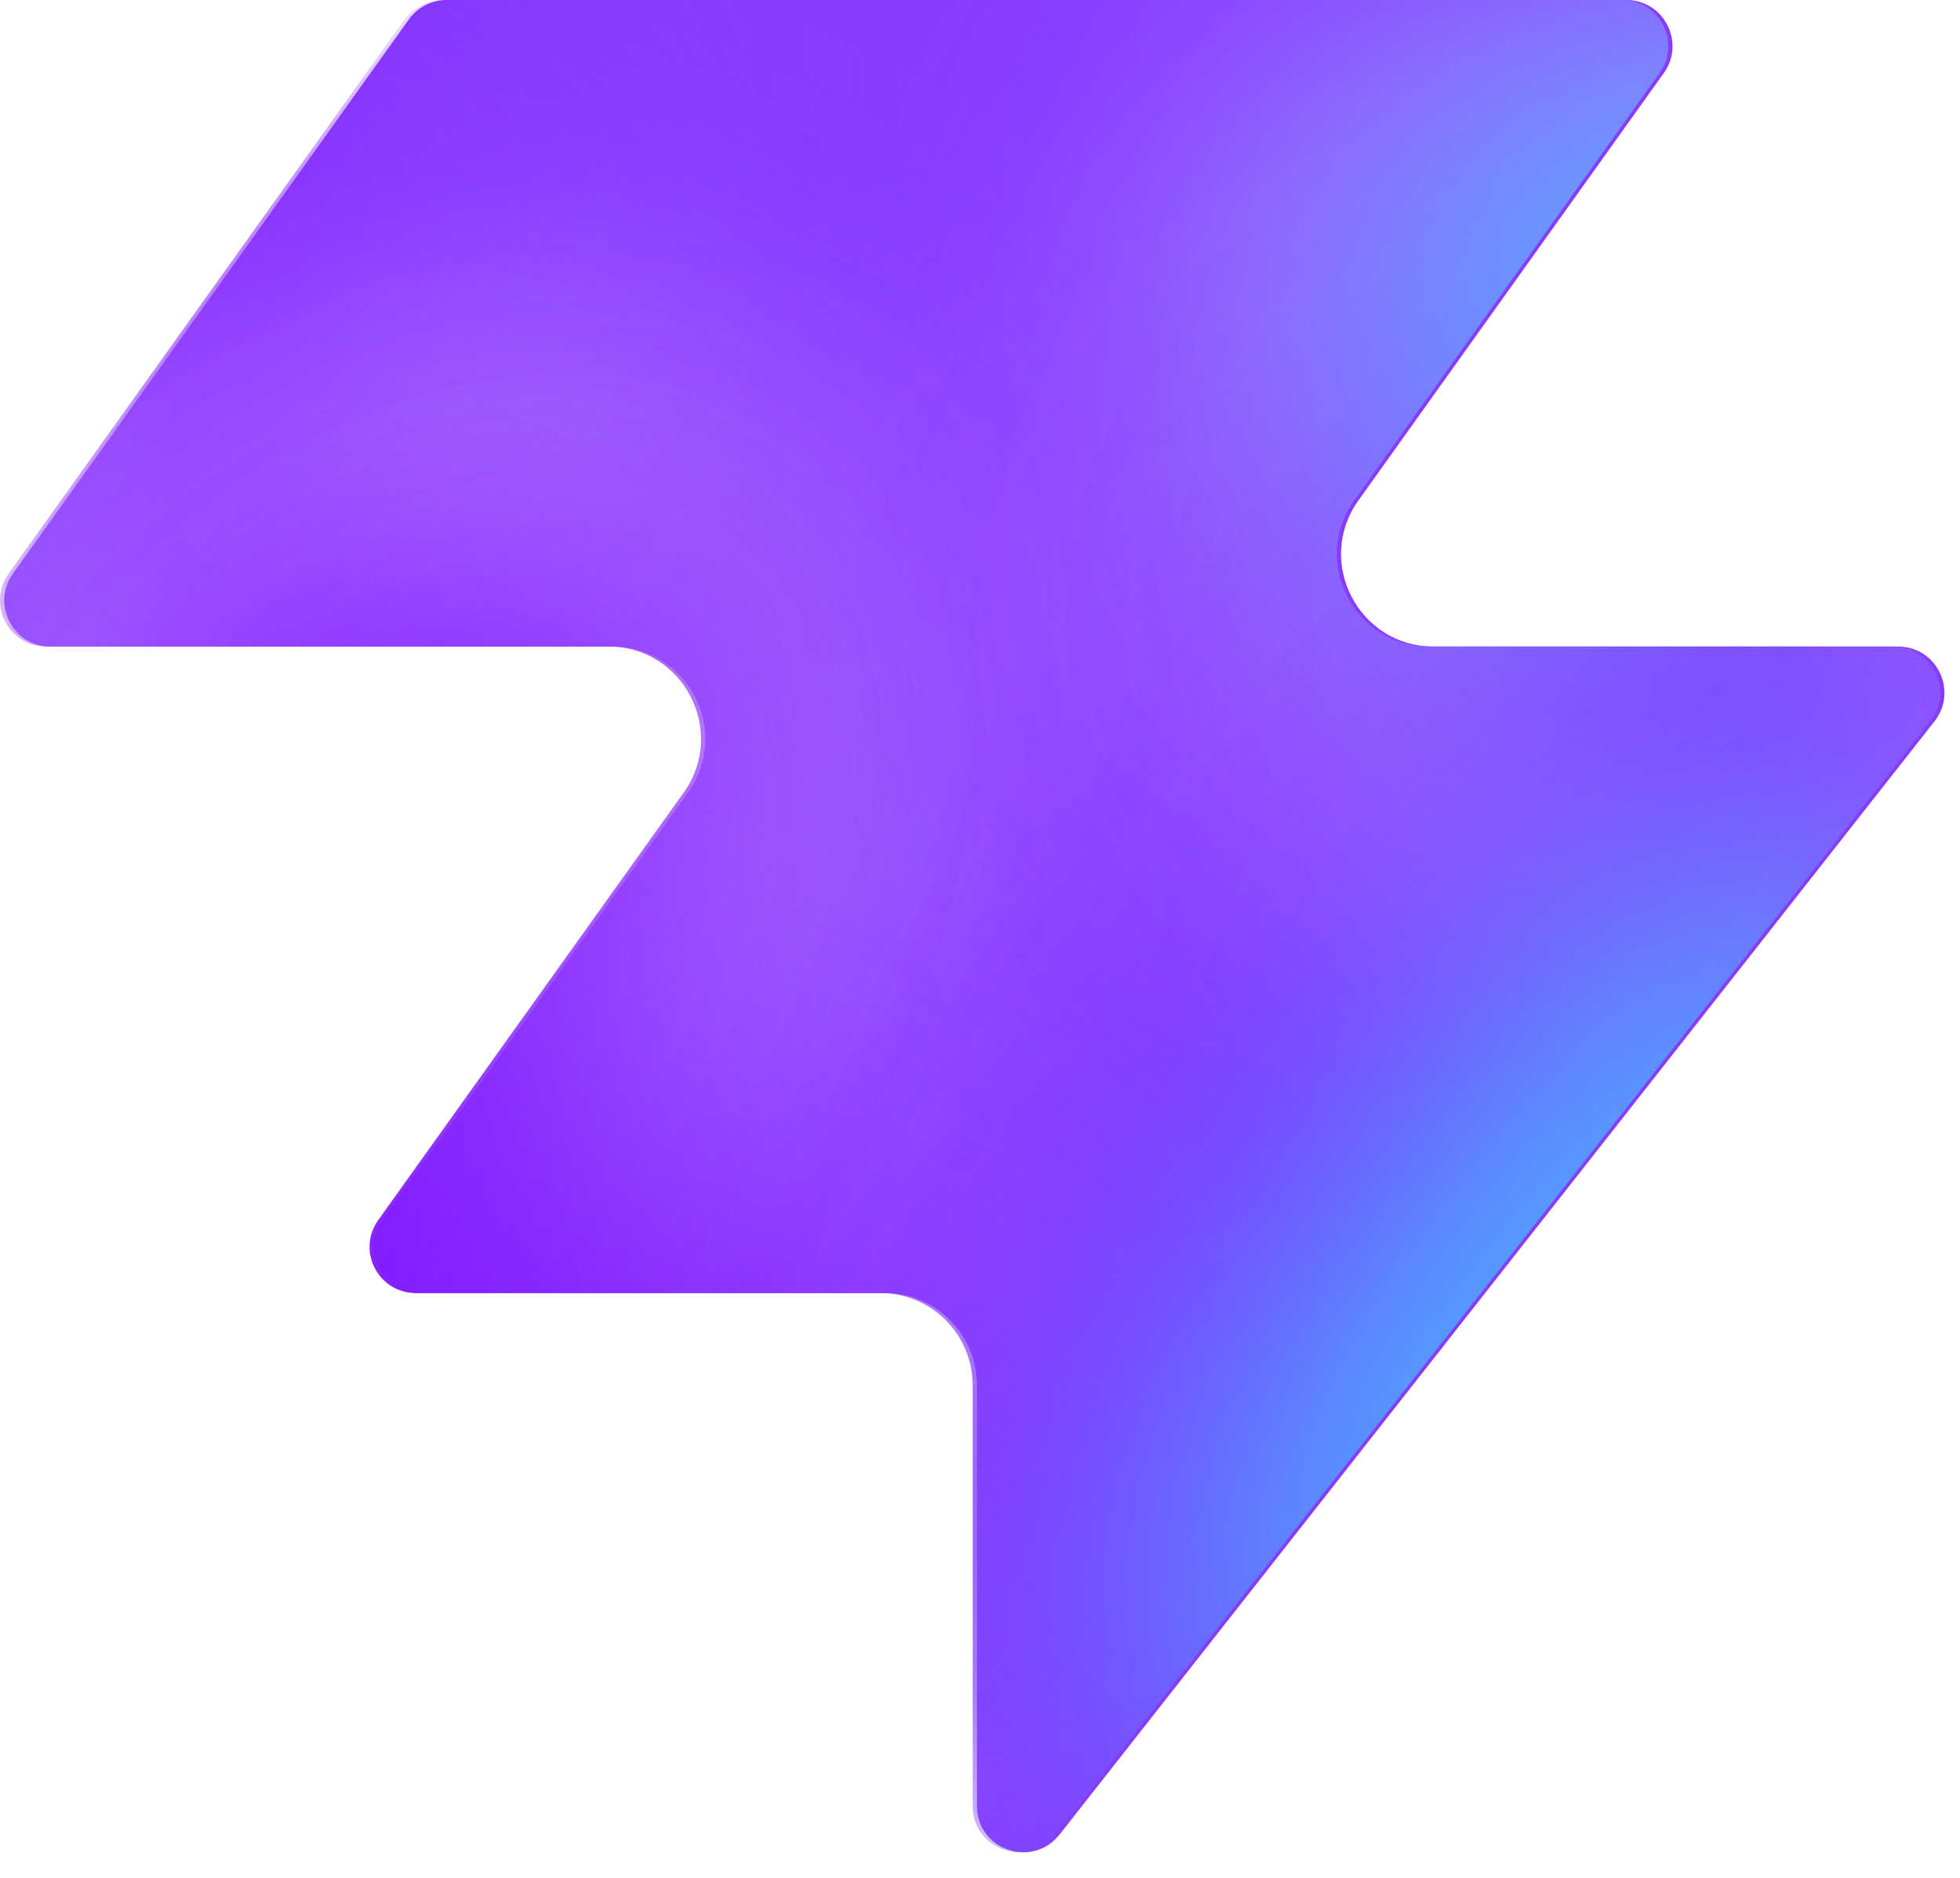
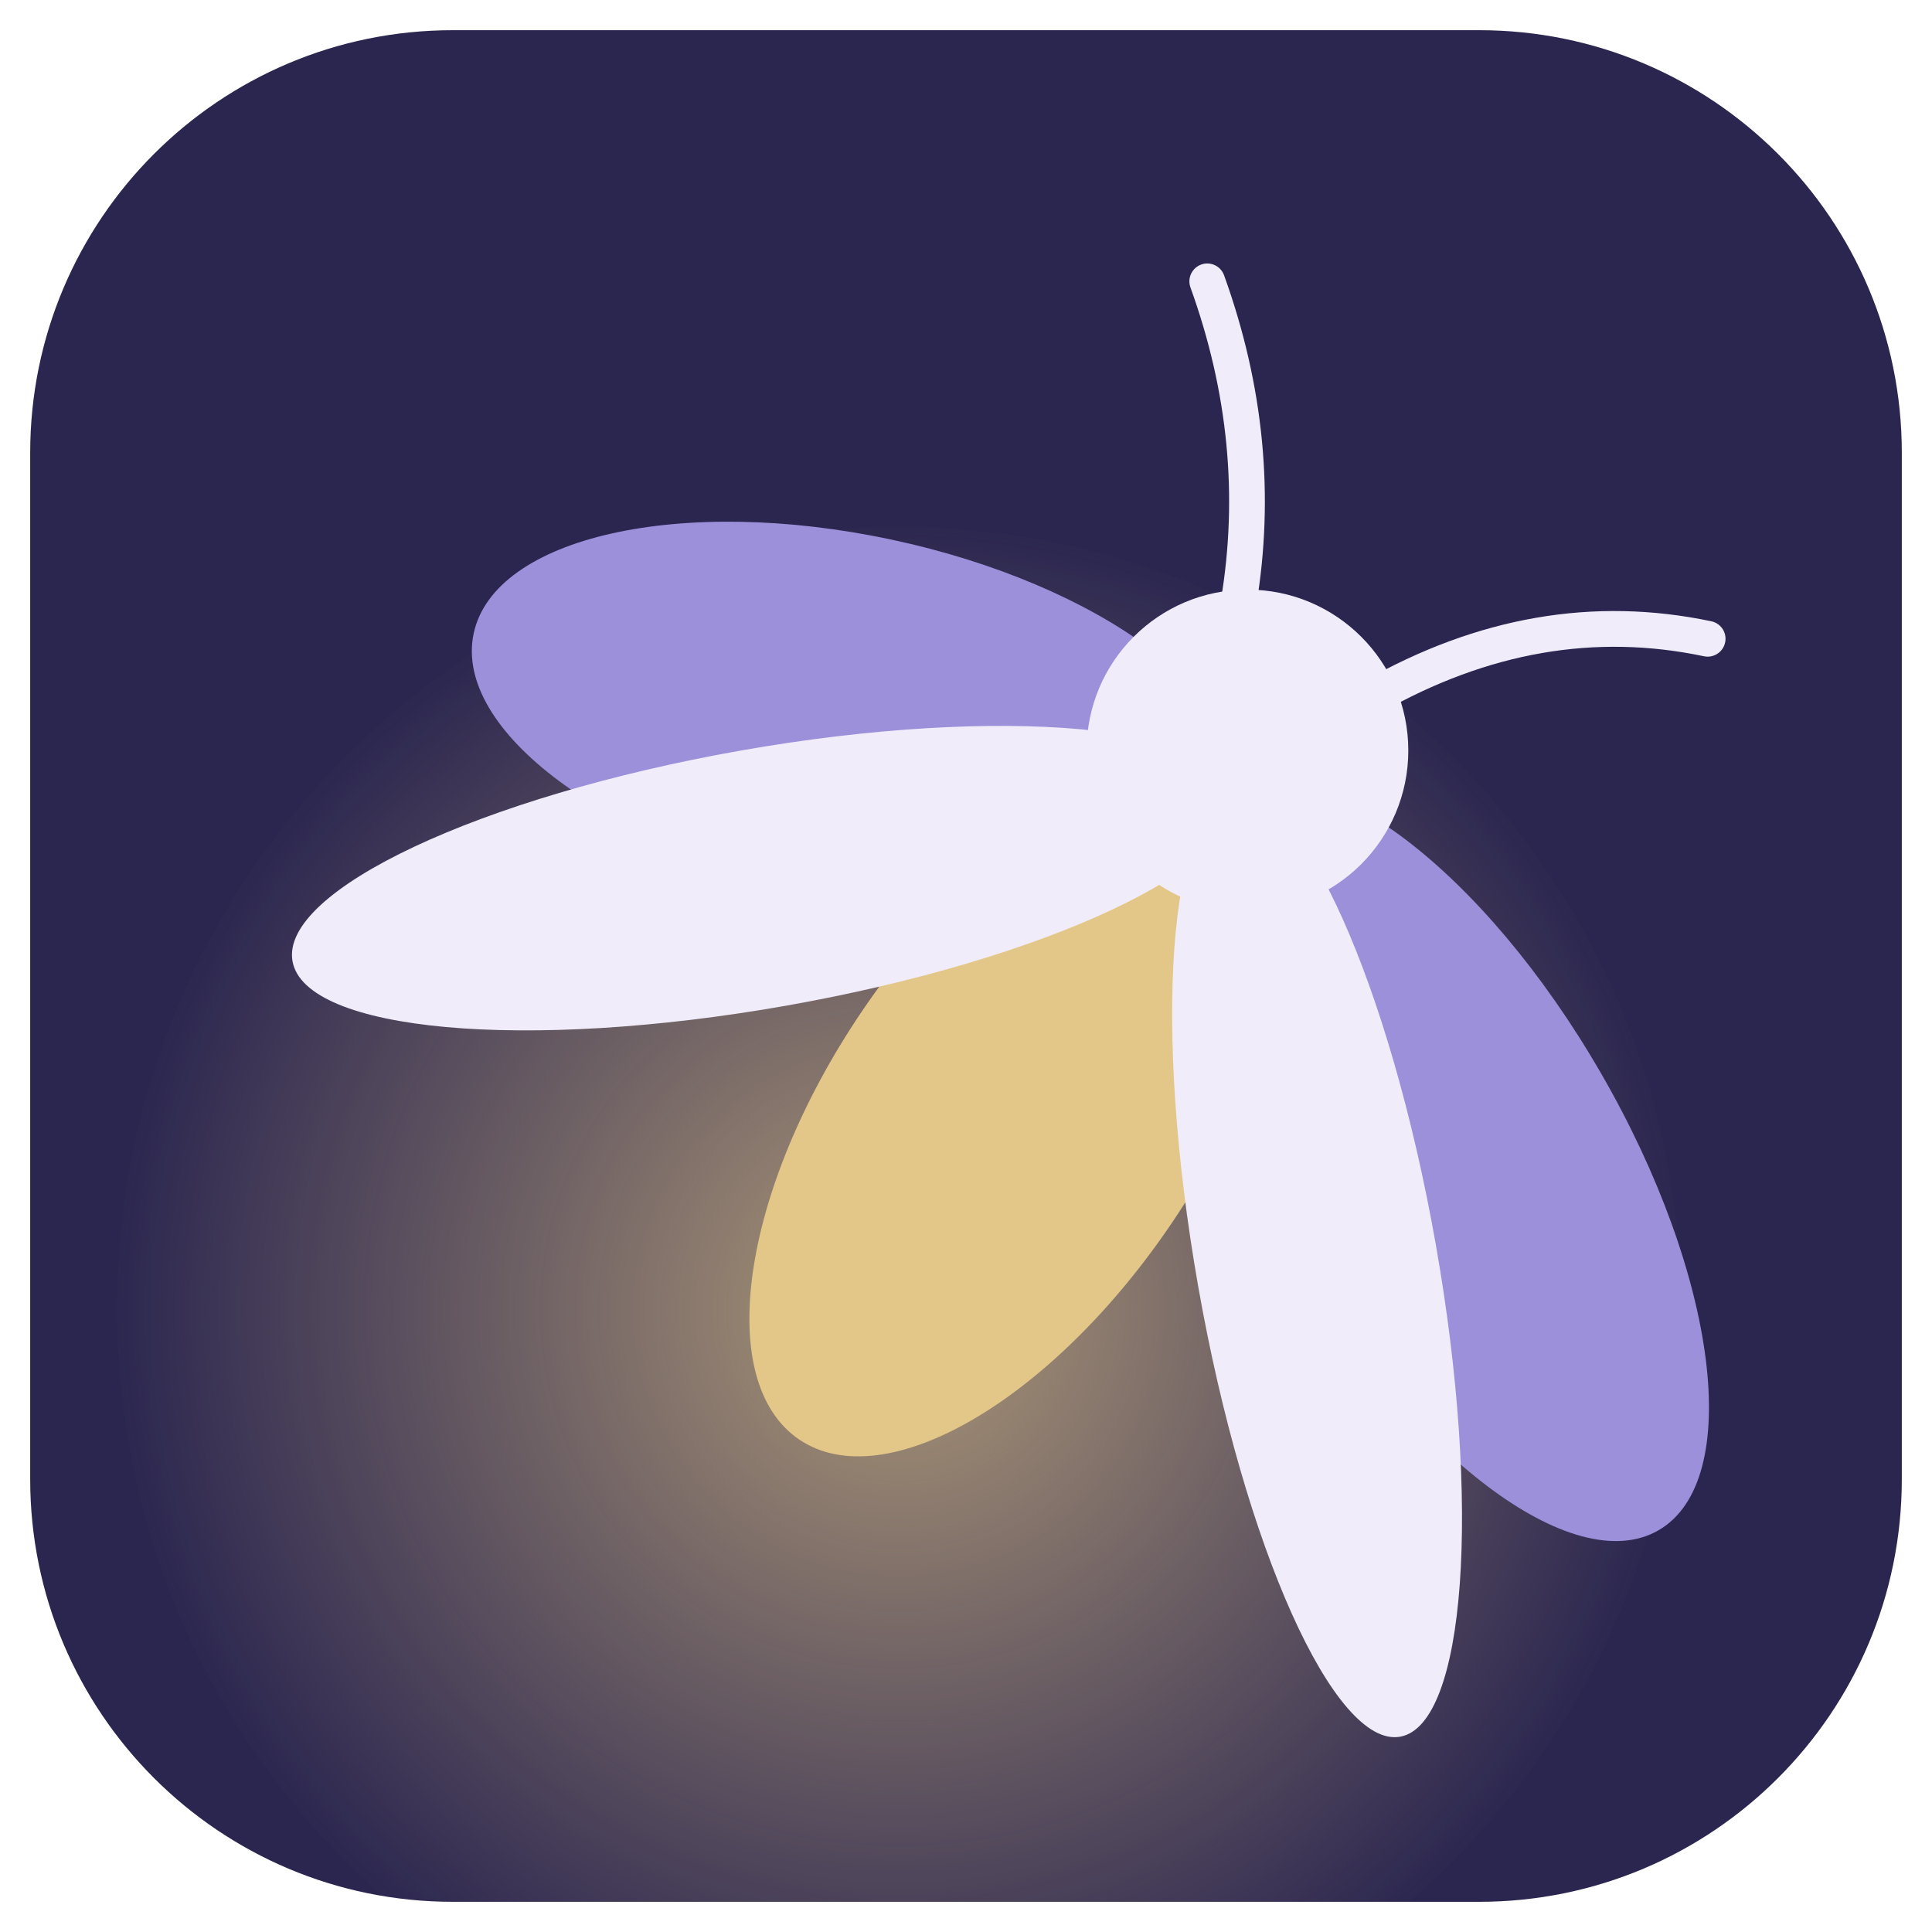
- <svg xmlns="http://www.w3.org/2000/svg" width="48" height="46" fill="none" viewBox="0 0 48 46">
-   <path fill="#863bff" d="M25.946 44.938c-.664.845-2.021.375-2.021-.698V33.937a2.26 2.26 0 0 0-2.262-2.262H10.287c-.92 0-1.456-1.04-.92-1.788l7.48-10.471c1.07-1.497 0-3.578-1.842-3.578H1.237c-.92 0-1.456-1.04-.92-1.788L10.013.474c.214-.297.556-.474.92-.474h28.894c.92 0 1.456 1.04.92 1.788l-7.48 10.471c-1.07 1.498 0 3.579 1.842 3.579h11.377c.943 0 1.473 1.088.89 1.83L25.947 44.94z" style="fill:#863bff;fill:color(display-p3 .525 .23 1);fill-opacity:1" />
-   <mask id="a" width="48" height="46" x="0" y="0" maskUnits="userSpaceOnUse" style="mask-type:alpha">
-     <path fill="#000" d="M25.842 44.938c-.664.844-2.021.375-2.021-.698V33.937a2.26 2.26 0 0 0-2.262-2.262H10.183c-.92 0-1.456-1.04-.92-1.788l7.48-10.471c1.07-1.498 0-3.579-1.842-3.579H1.133c-.92 0-1.456-1.04-.92-1.787L9.91.473c.214-.297.556-.474.92-.474h28.894c.92 0 1.456 1.04.92 1.788l-7.48 10.471c-1.07 1.498 0 3.578 1.842 3.578h11.377c.943 0 1.473 1.088.89 1.832L25.843 44.94z" style="fill:#000;fill-opacity:1" />
-   </mask>
-   <g mask="url(#a)">
-     <g filter="url(#b)">
-       <ellipse cx="5.508" cy="14.704" fill="#ede6ff" rx="5.508" ry="14.704" style="fill:#ede6ff;fill:color(display-p3 .927 .903 1);fill-opacity:1" transform="matrix(.00324 1 1 -.00324 -4.47 31.516)" />
-     </g>
-     <g filter="url(#c)">
-       <ellipse cx="10.399" cy="29.851" fill="#ede6ff" rx="10.399" ry="29.851" style="fill:#ede6ff;fill:color(display-p3 .927 .903 1);fill-opacity:1" transform="matrix(.00324 1 1 -.00324 -39.328 7.883)" />
-     </g>
-     <g filter="url(#d)">
-       <ellipse cx="5.508" cy="30.487" fill="#7e14ff" rx="5.508" ry="30.487" style="fill:#7e14ff;fill:color(display-p3 .492 .077 1);fill-opacity:1" transform="rotate(89.814 -25.913 -14.639)scale(1 -1)" />
-     </g>
-     <g filter="url(#e)">
-       <ellipse cx="5.508" cy="30.599" fill="#7e14ff" rx="5.508" ry="30.599" style="fill:#7e14ff;fill:color(display-p3 .492 .077 1);fill-opacity:1" transform="rotate(89.814 -32.644 -3.334)scale(1 -1)" />
-     </g>
-     <g filter="url(#f)">
-       <ellipse cx="5.508" cy="30.599" fill="#7e14ff" rx="5.508" ry="30.599" style="fill:#7e14ff;fill:color(display-p3 .492 .077 1);fill-opacity:1" transform="matrix(.00324 1 1 -.00324 -34.34 30.47)" />
-     </g>
-     <g filter="url(#g)">
-       <ellipse cx="14.072" cy="22.078" fill="#ede6ff" rx="14.072" ry="22.078" style="fill:#ede6ff;fill:color(display-p3 .927 .903 1);fill-opacity:1" transform="rotate(93.35 24.506 48.493)scale(-1 1)" />
-     </g>
-     <g filter="url(#h)">
-       <ellipse cx="3.47" cy="21.501" fill="#7e14ff" rx="3.47" ry="21.501" style="fill:#7e14ff;fill:color(display-p3 .492 .077 1);fill-opacity:1" transform="rotate(89.009 28.708 47.59)scale(-1 1)" />
-     </g>
-     <g filter="url(#i)">
-       <ellipse cx="3.47" cy="21.501" fill="#7e14ff" rx="3.47" ry="21.501" style="fill:#7e14ff;fill:color(display-p3 .492 .077 1);fill-opacity:1" transform="rotate(89.009 28.708 47.59)scale(-1 1)" />
-     </g>
-     <g filter="url(#j)">
-       <ellipse cx=".387" cy="8.972" fill="#7e14ff" rx="4.407" ry="29.108" style="fill:#7e14ff;fill:color(display-p3 .492 .077 1);fill-opacity:1" transform="rotate(39.51 .387 8.972)" />
-     </g>
-     <g filter="url(#k)">
-       <ellipse cx="47.523" cy="-6.092" fill="#7e14ff" rx="4.407" ry="29.108" style="fill:#7e14ff;fill:color(display-p3 .492 .077 1);fill-opacity:1" transform="rotate(37.892 47.523 -6.092)" />
-     </g>
-     <g filter="url(#l)">
-       <ellipse cx="41.412" cy="6.333" fill="#47bfff" rx="5.971" ry="9.665" style="fill:#47bfff;fill:color(display-p3 .28 .748 1);fill-opacity:1" transform="rotate(37.892 41.412 6.333)" />
-     </g>
-     <g filter="url(#m)">
-       <ellipse cx="-1.879" cy="38.332" fill="#7e14ff" rx="4.407" ry="29.108" style="fill:#7e14ff;fill:color(display-p3 .492 .077 1);fill-opacity:1" transform="rotate(37.892 -1.88 38.332)" />
-     </g>
-     <g filter="url(#n)">
-       <ellipse cx="-1.879" cy="38.332" fill="#7e14ff" rx="4.407" ry="29.108" style="fill:#7e14ff;fill:color(display-p3 .492 .077 1);fill-opacity:1" transform="rotate(37.892 -1.88 38.332)" />
-     </g>
-     <g filter="url(#o)">
-       <ellipse cx="35.651" cy="29.907" fill="#7e14ff" rx="4.407" ry="29.108" style="fill:#7e14ff;fill:color(display-p3 .492 .077 1);fill-opacity:1" transform="rotate(37.892 35.651 29.907)" />
-     </g>
-     <g filter="url(#p)">
-       <ellipse cx="38.418" cy="32.4" fill="#47bfff" rx="5.971" ry="15.297" style="fill:#47bfff;fill:color(display-p3 .28 .748 1);fill-opacity:1" transform="rotate(37.892 38.418 32.4)" />
+ <svg xmlns="http://www.w3.org/2000/svg" viewBox="0 0 64 64" width="256" height="256" role="img" aria-label="Firefly logo">
+   <defs>
+     <radialGradient id="ffGlow" cx="50%" cy="50%" r="50%">
+       <stop offset="0%" stop-color="#E3C788" stop-opacity="0.7" />
+       <stop offset="100%" stop-color="#E3C788" stop-opacity="0" />
+     </radialGradient>
+     <clipPath id="ffClip">
+       <rect x="1" y="1" width="62" height="62" rx="14" />
+     </clipPath>
+   </defs>
+   <g clip-path="url(#ffClip)">
+     <rect x="1" y="1" width="62" height="62" rx="14" fill="#2B2650" />
+     <g transform="translate(32 33) scale(0.148) translate(-190 -200)">
+       <circle cx="175" cy="270" r="175" fill="url(#ffGlow)" />
+       <ellipse cx="337" cy="155" rx="87" ry="42" fill="#E3C788" transform="rotate(124 250 155)" />
+       <ellipse cx="337" cy="155" rx="87" ry="40" fill="#9C90DA" transform="rotate(192 250 155)" />
+       <ellipse cx="357" cy="155" rx="107" ry="29" fill="#F0ECFA" transform="rotate(170 250 155)" />
+       <ellipse cx="345" cy="155" rx="95" ry="40" fill="#9C90DA" transform="rotate(60 250 155)" />
+       <ellipse cx="357" cy="155" rx="107" ry="27" fill="#F0ECFA" transform="rotate(80 250 155)" />
+       <path d="M251 112 Q257 76 244 40" fill="none" stroke="#F0ECFA" stroke-width="8" stroke-linecap="round" />
+       <path d="M281 133 Q318 112 356 120" fill="none" stroke="#F0ECFA" stroke-width="8" stroke-linecap="round" />
+       <circle cx="253" cy="145" r="36" fill="#F0ECFA" />
    </g>
  </g>
-   <defs>
-     <filter id="b" width="60.045" height="41.654" x="-19.77" y="16.149" color-interpolation-filters="sRGB" filterUnits="userSpaceOnUse">
-       <feFlood flood-opacity="0" result="BackgroundImageFix" />
-       <feBlend in="SourceGraphic" in2="BackgroundImageFix" result="shape" />
-       <feGaussianBlur result="effect1_foregroundBlur_2002_17158" stdDeviation="7.659" />
-     </filter>
-     <filter id="c" width="90.34" height="51.437" x="-54.613" y="-7.533" color-interpolation-filters="sRGB" filterUnits="userSpaceOnUse">
-       <feFlood flood-opacity="0" result="BackgroundImageFix" />
-       <feBlend in="SourceGraphic" in2="BackgroundImageFix" result="shape" />
-       <feGaussianBlur result="effect1_foregroundBlur_2002_17158" stdDeviation="7.659" />
-     </filter>
-     <filter id="d" width="79.355" height="29.4" x="-49.64" y="2.03" color-interpolation-filters="sRGB" filterUnits="userSpaceOnUse">
-       <feFlood flood-opacity="0" result="BackgroundImageFix" />
-       <feBlend in="SourceGraphic" in2="BackgroundImageFix" result="shape" />
-       <feGaussianBlur result="effect1_foregroundBlur_2002_17158" stdDeviation="4.596" />
-     </filter>
-     <filter id="e" width="79.579" height="29.4" x="-45.045" y="20.029" color-interpolation-filters="sRGB" filterUnits="userSpaceOnUse">
-       <feFlood flood-opacity="0" result="BackgroundImageFix" />
-       <feBlend in="SourceGraphic" in2="BackgroundImageFix" result="shape" />
-       <feGaussianBlur result="effect1_foregroundBlur_2002_17158" stdDeviation="4.596" />
-     </filter>
-     <filter id="f" width="79.579" height="29.4" x="-43.513" y="21.178" color-interpolation-filters="sRGB" filterUnits="userSpaceOnUse">
-       <feFlood flood-opacity="0" result="BackgroundImageFix" />
-       <feBlend in="SourceGraphic" in2="BackgroundImageFix" result="shape" />
-       <feGaussianBlur result="effect1_foregroundBlur_2002_17158" stdDeviation="4.596" />
-     </filter>
-     <filter id="g" width="74.749" height="58.852" x="15.756" y="-17.901" color-interpolation-filters="sRGB" filterUnits="userSpaceOnUse">
-       <feFlood flood-opacity="0" result="BackgroundImageFix" />
-       <feBlend in="SourceGraphic" in2="BackgroundImageFix" result="shape" />
-       <feGaussianBlur result="effect1_foregroundBlur_2002_17158" stdDeviation="7.659" />
-     </filter>
-     <filter id="h" width="61.377" height="25.362" x="23.548" y="2.284" color-interpolation-filters="sRGB" filterUnits="userSpaceOnUse">
-       <feFlood flood-opacity="0" result="BackgroundImageFix" />
-       <feBlend in="SourceGraphic" in2="BackgroundImageFix" result="shape" />
-       <feGaussianBlur result="effect1_foregroundBlur_2002_17158" stdDeviation="4.596" />
-     </filter>
-     <filter id="i" width="61.377" height="25.362" x="23.548" y="2.284" color-interpolation-filters="sRGB" filterUnits="userSpaceOnUse">
-       <feFlood flood-opacity="0" result="BackgroundImageFix" />
-       <feBlend in="SourceGraphic" in2="BackgroundImageFix" result="shape" />
-       <feGaussianBlur result="effect1_foregroundBlur_2002_17158" stdDeviation="4.596" />
-     </filter>
-     <filter id="j" width="56.045" height="63.649" x="-27.636" y="-22.853" color-interpolation-filters="sRGB" filterUnits="userSpaceOnUse">
-       <feFlood flood-opacity="0" result="BackgroundImageFix" />
-       <feBlend in="SourceGraphic" in2="BackgroundImageFix" result="shape" />
-       <feGaussianBlur result="effect1_foregroundBlur_2002_17158" stdDeviation="4.596" />
-     </filter>
-     <filter id="k" width="54.814" height="64.646" x="20.116" y="-38.415" color-interpolation-filters="sRGB" filterUnits="userSpaceOnUse">
-       <feFlood flood-opacity="0" result="BackgroundImageFix" />
-       <feBlend in="SourceGraphic" in2="BackgroundImageFix" result="shape" />
-       <feGaussianBlur result="effect1_foregroundBlur_2002_17158" stdDeviation="4.596" />
-     </filter>
-     <filter id="l" width="33.541" height="35.313" x="24.641" y="-11.323" color-interpolation-filters="sRGB" filterUnits="userSpaceOnUse">
-       <feFlood flood-opacity="0" result="BackgroundImageFix" />
-       <feBlend in="SourceGraphic" in2="BackgroundImageFix" result="shape" />
-       <feGaussianBlur result="effect1_foregroundBlur_2002_17158" stdDeviation="4.596" />
-     </filter>
-     <filter id="m" width="54.814" height="64.646" x="-29.286" y="6.009" color-interpolation-filters="sRGB" filterUnits="userSpaceOnUse">
-       <feFlood flood-opacity="0" result="BackgroundImageFix" />
-       <feBlend in="SourceGraphic" in2="BackgroundImageFix" result="shape" />
-       <feGaussianBlur result="effect1_foregroundBlur_2002_17158" stdDeviation="4.596" />
-     </filter>
-     <filter id="n" width="54.814" height="64.646" x="-29.286" y="6.009" color-interpolation-filters="sRGB" filterUnits="userSpaceOnUse">
-       <feFlood flood-opacity="0" result="BackgroundImageFix" />
-       <feBlend in="SourceGraphic" in2="BackgroundImageFix" result="shape" />
-       <feGaussianBlur result="effect1_foregroundBlur_2002_17158" stdDeviation="4.596" />
-     </filter>
-     <filter id="o" width="54.814" height="64.646" x="8.244" y="-2.416" color-interpolation-filters="sRGB" filterUnits="userSpaceOnUse">
-       <feFlood flood-opacity="0" result="BackgroundImageFix" />
-       <feBlend in="SourceGraphic" in2="BackgroundImageFix" result="shape" />
-       <feGaussianBlur result="effect1_foregroundBlur_2002_17158" stdDeviation="4.596" />
-     </filter>
-     <filter id="p" width="39.409" height="43.623" x="18.713" y="10.588" color-interpolation-filters="sRGB" filterUnits="userSpaceOnUse">
-       <feFlood flood-opacity="0" result="BackgroundImageFix" />
-       <feBlend in="SourceGraphic" in2="BackgroundImageFix" result="shape" />
-       <feGaussianBlur result="effect1_foregroundBlur_2002_17158" stdDeviation="4.596" />
-     </filter>
-   </defs>
</svg>
